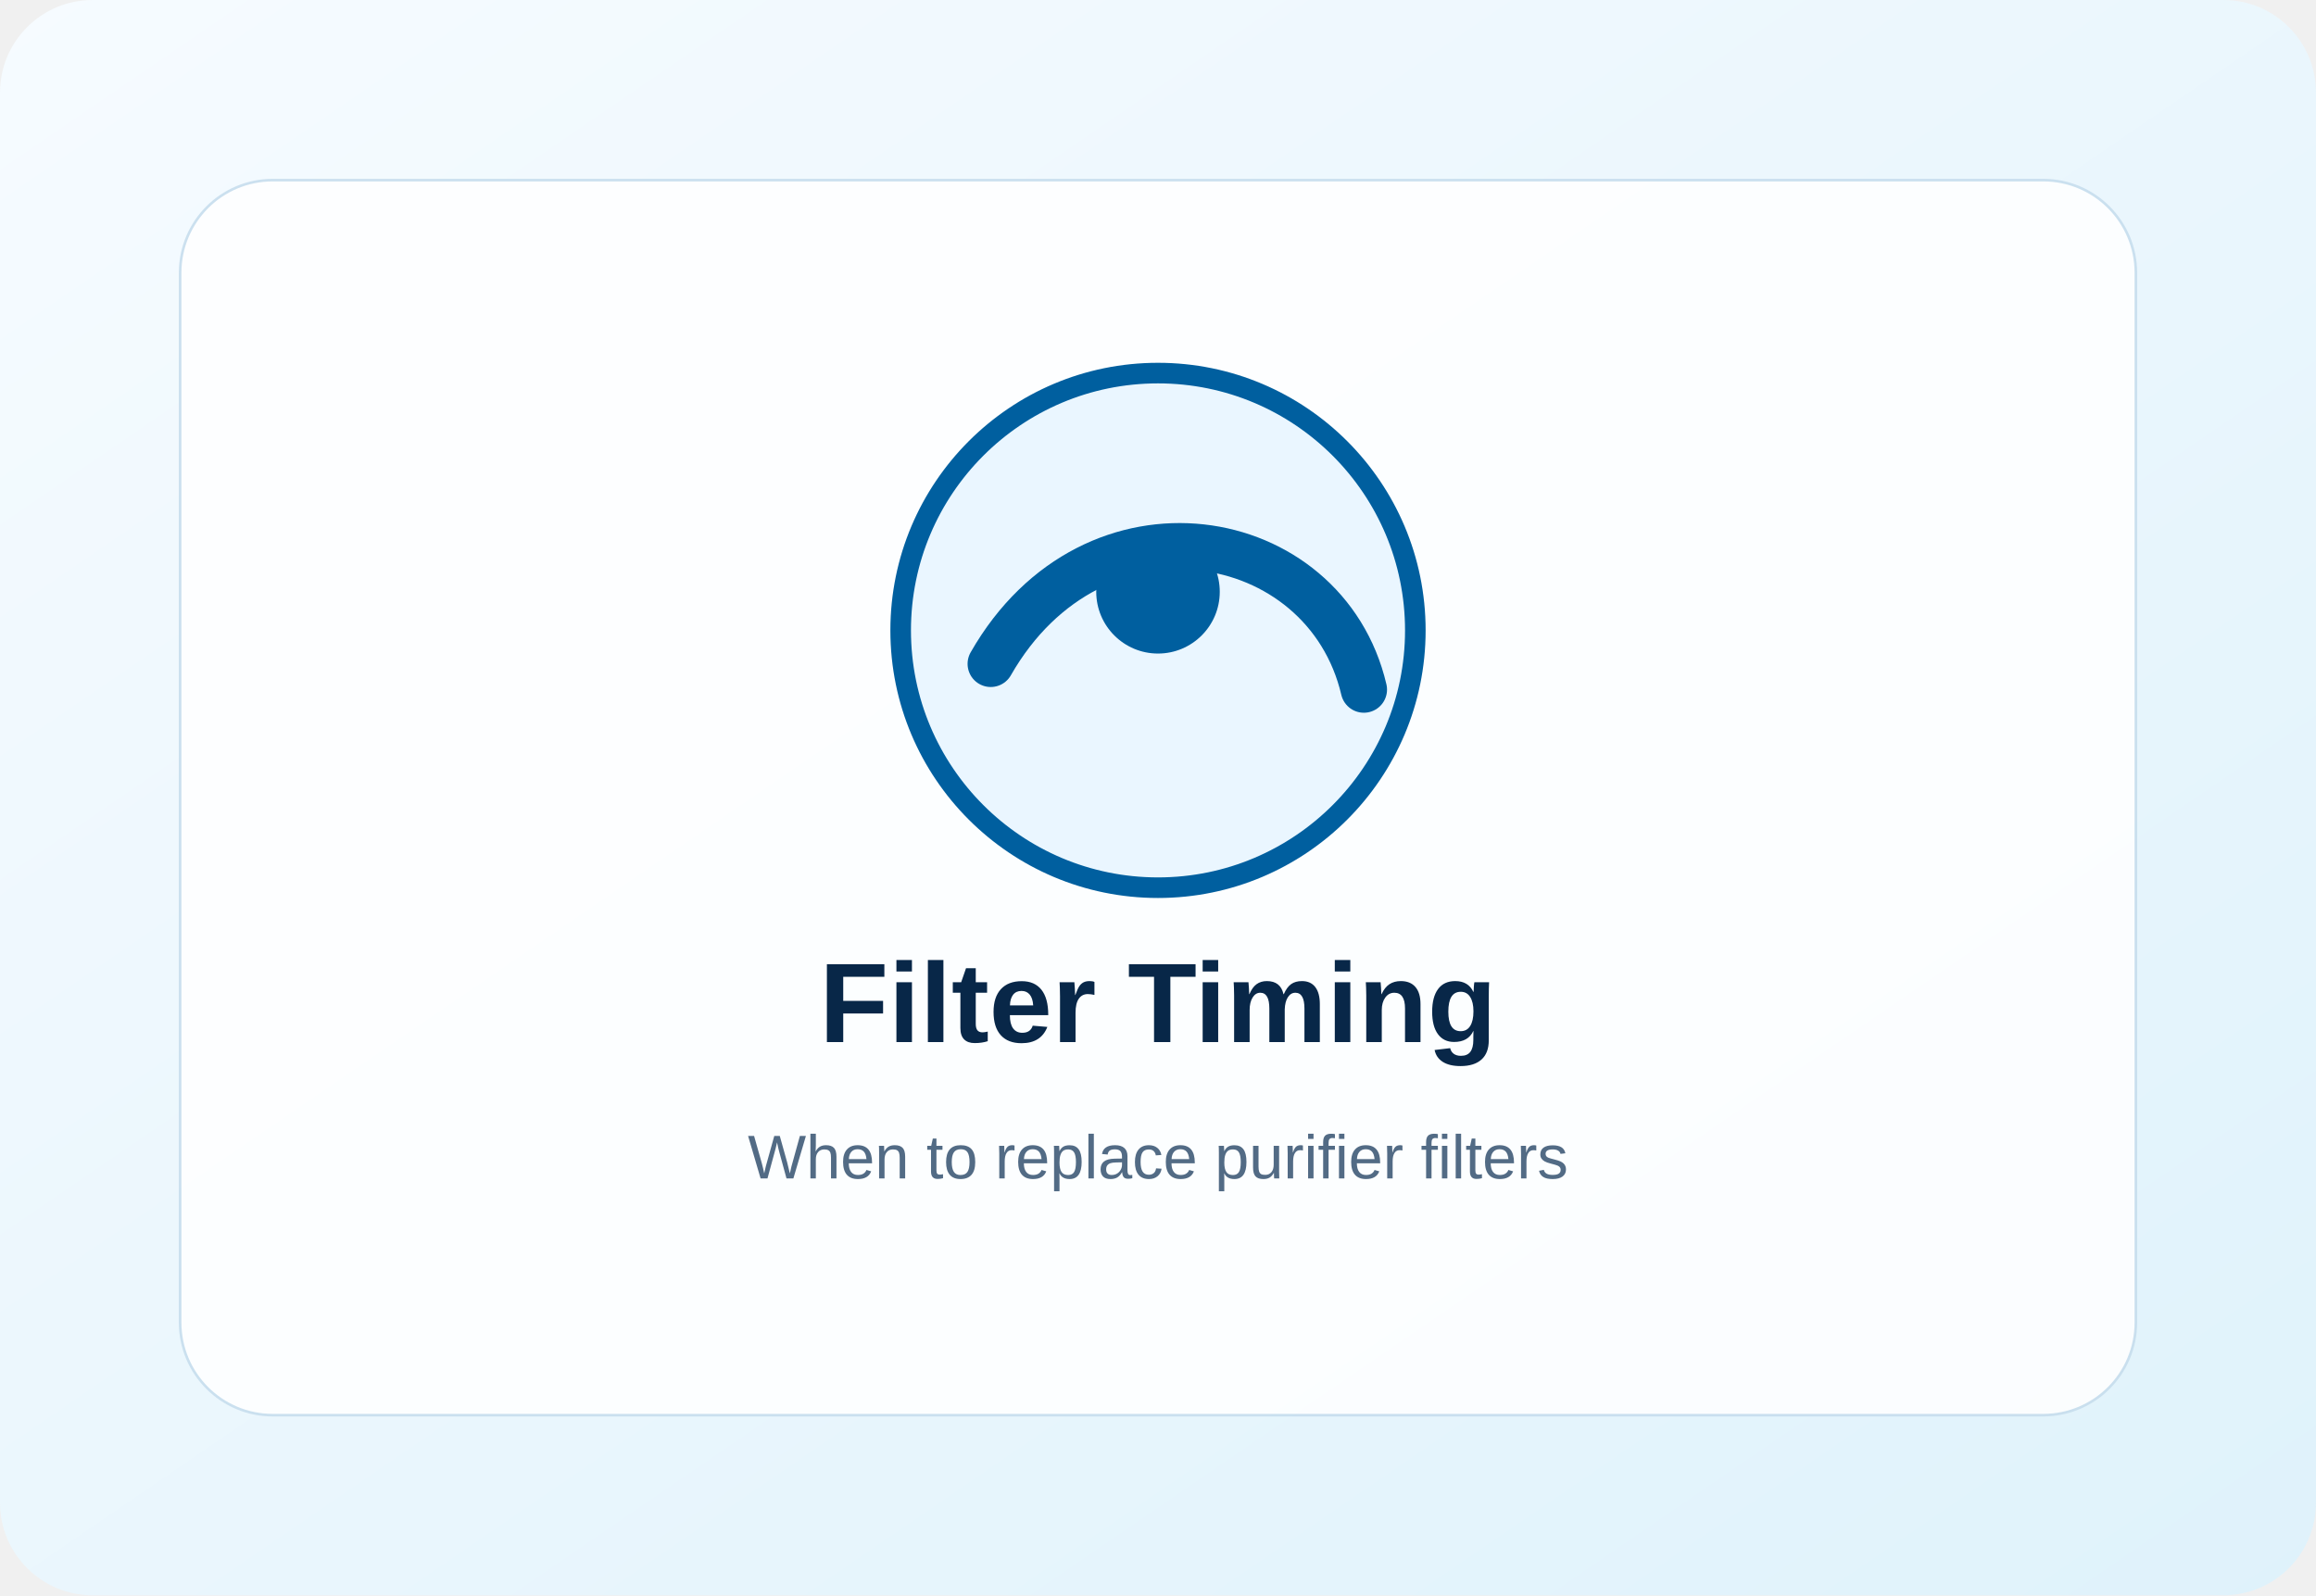
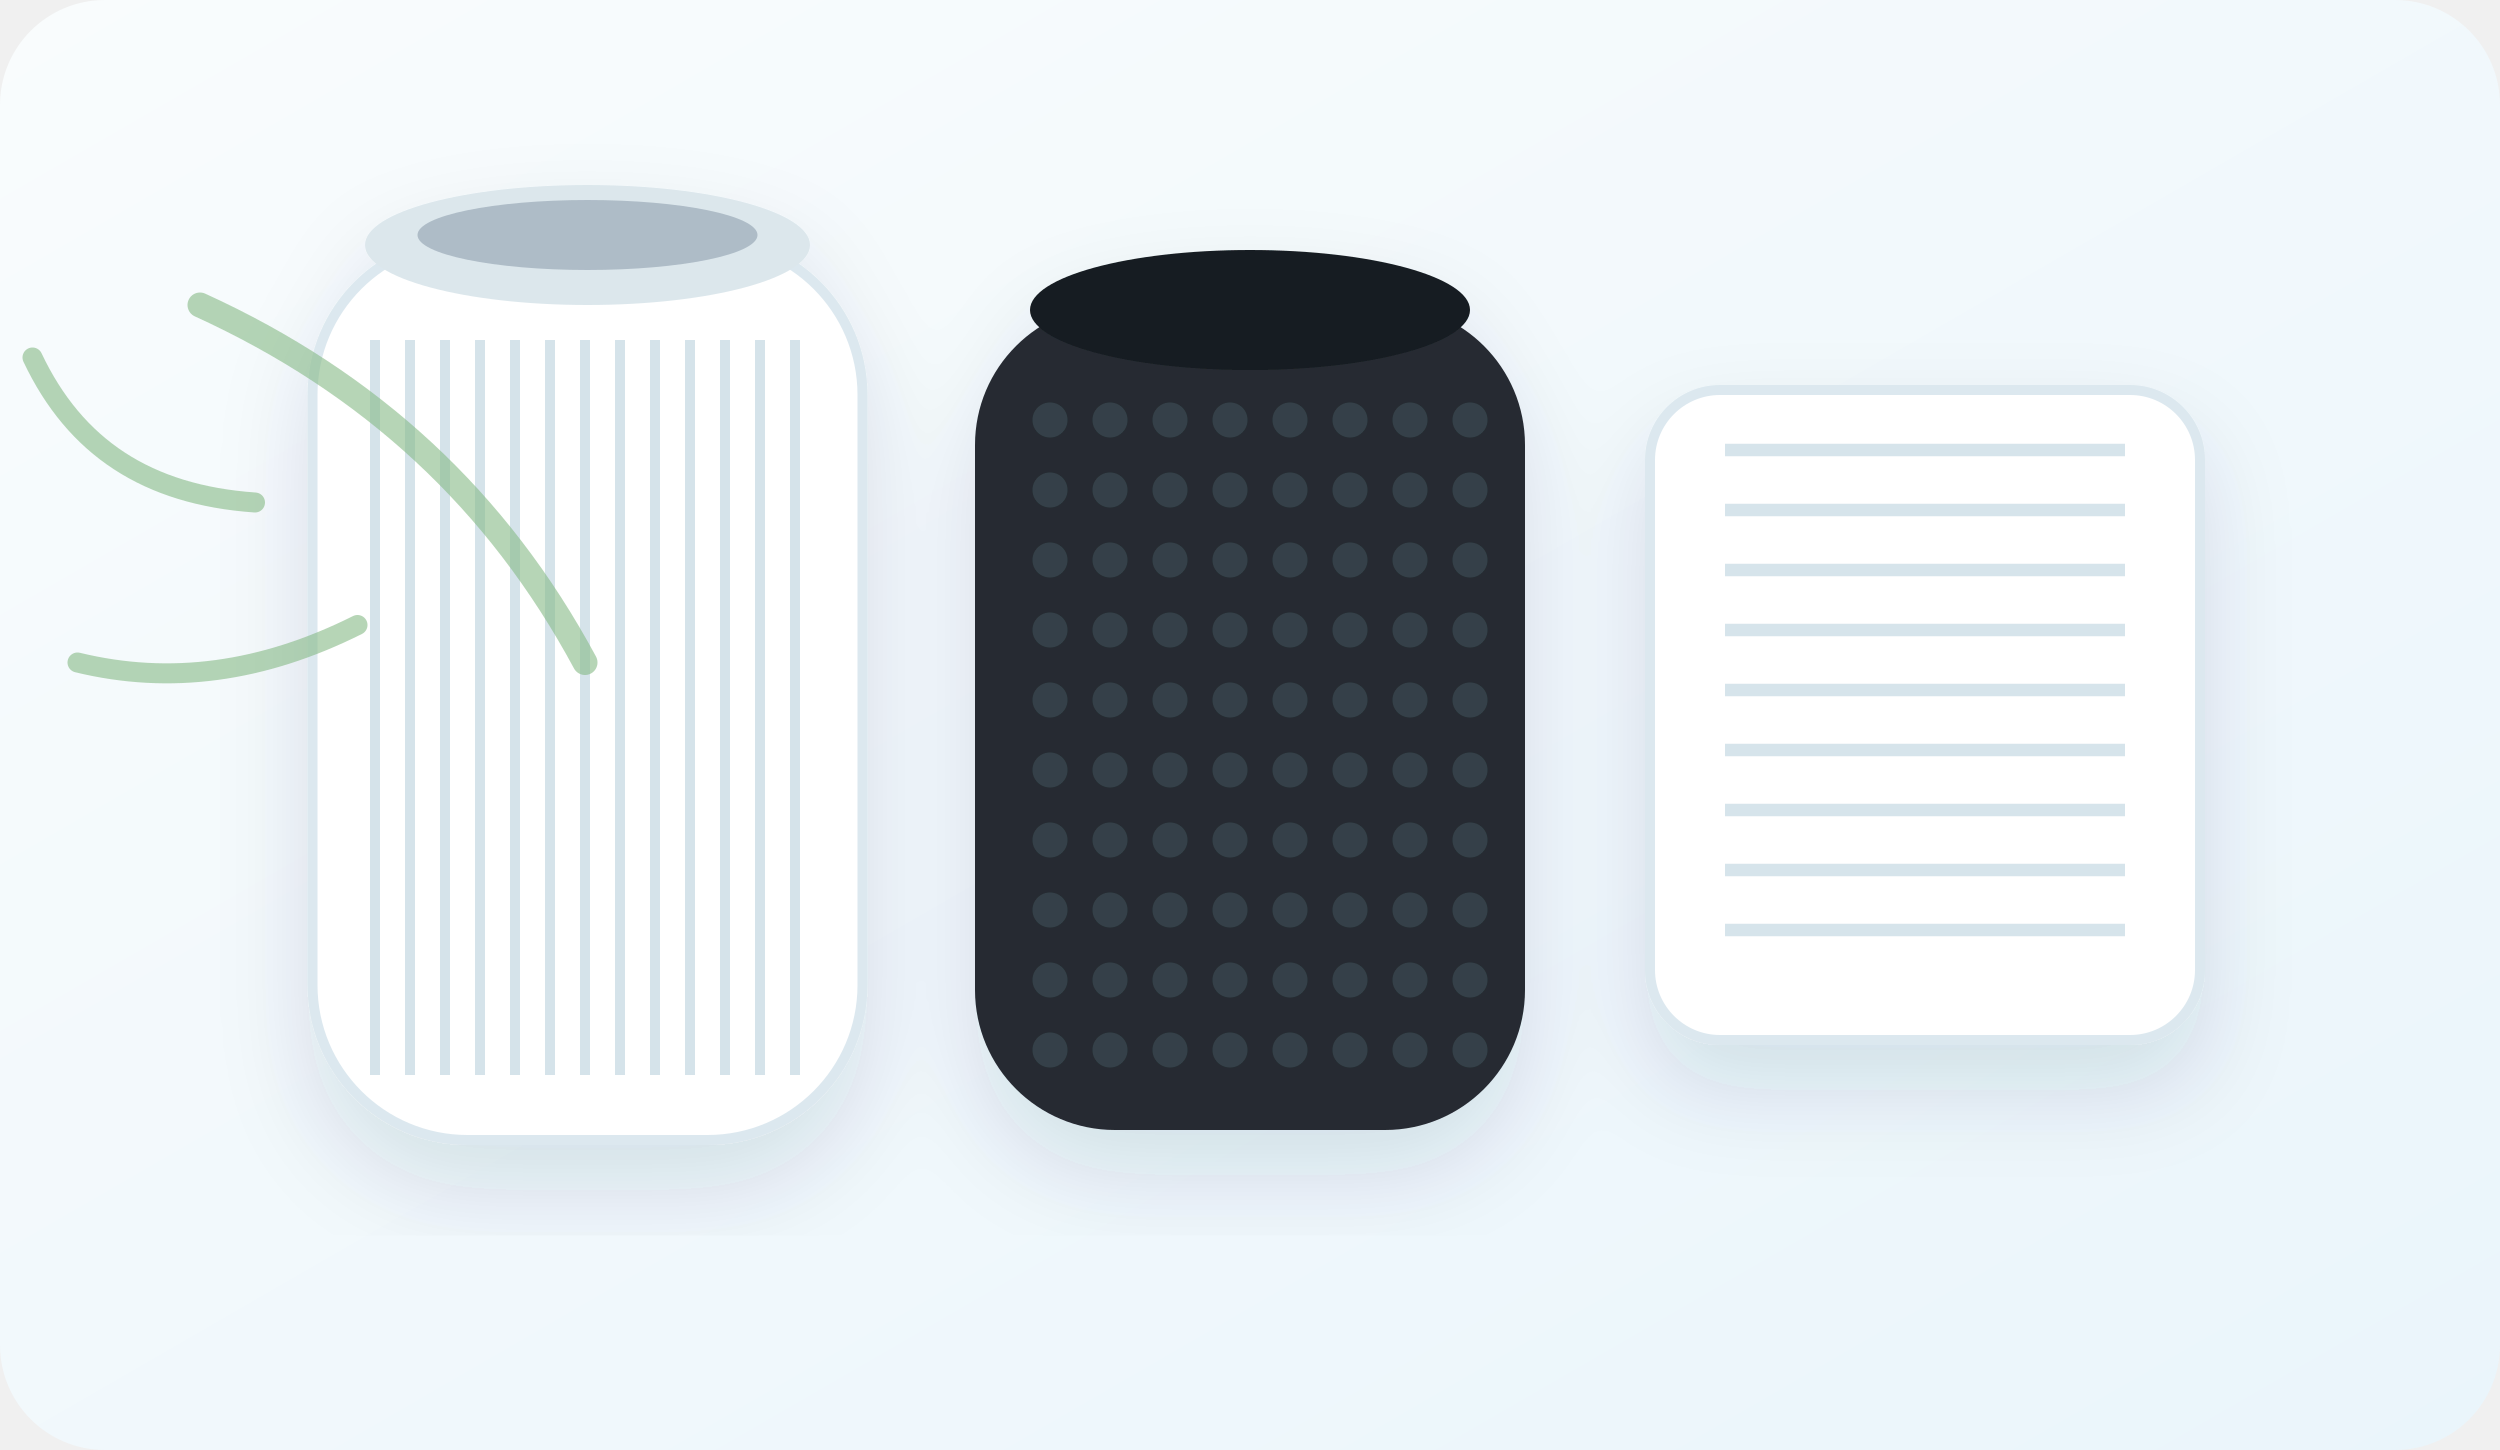
- <svg xmlns="http://www.w3.org/2000/svg" width="900" height="620" viewBox="0 0 900 620">
+ <svg xmlns="http://www.w3.org/2000/svg" viewBox="0 0 1000 580">
  <defs>
-     <linearGradient id="g" x1="0" y1="0" x2="1" y2="1">
-       <stop stop-color="#f6fbff" />
-       <stop offset="1" stop-color="#dff2fb" />
+     <linearGradient id="bg" x1="0" y1="0" x2="1" y2="1">
+       <stop stop-color="#f9fcfd" />
+       <stop offset="1" stop-color="#eaf5fb" />
    </linearGradient>
+     <filter id="s">
+       <feDropShadow dx="0" dy="18" stdDeviation="18" flood-color="#14345f" flood-opacity=".12" />
+     </filter>
  </defs>
-   <rect width="900" height="620" rx="36" fill="url(#g)" />
-   <rect x="70" y="70" width="760" height="480" rx="36" fill="#fff" opacity=".86" stroke="#c5dcec" />
-   <circle cx="450" cy="245" r="100" fill="#eaf6ff" stroke="#005f9f" stroke-width="8" />
-   <path d="M385 258c40-70 130-54 145 10" fill="none" stroke="#005f9f" stroke-width="18" stroke-linecap="round" />
-   <circle cx="450" cy="230" r="24" fill="#005f9f" />
-   <text x="450" y="405" text-anchor="middle" font-family="Arial, sans-serif" font-size="44" font-weight="800" fill="#082748">Filter Timing</text>
-   <text x="450" y="458" text-anchor="middle" font-family="Arial, sans-serif" font-size="24" fill="#526b85">When to replace purifier filters</text>
+   <rect width="1000" height="580" rx="42" fill="url(#bg)" />
+   <g filter="url(#s)">
+     <rect x="125" y="96" width="220" height="360" rx="62" fill="#fff" stroke="#dce8ef" stroke-width="4" />
+     <ellipse cx="235" cy="98" rx="89" ry="24" fill="#dce7ec" />
+     <ellipse cx="235" cy="94" rx="68" ry="14" fill="#aebcc7" />
+     <g stroke="#d5e3ea" stroke-width="4">
+       <line x1="150" y1="136" x2="150" y2="430" />
+       <line x1="164" y1="136" x2="164" y2="430" />
+       <line x1="178" y1="136" x2="178" y2="430" />
+       <line x1="192" y1="136" x2="192" y2="430" />
+       <line x1="206" y1="136" x2="206" y2="430" />
+       <line x1="220" y1="136" x2="220" y2="430" />
+       <line x1="234" y1="136" x2="234" y2="430" />
+       <line x1="248" y1="136" x2="248" y2="430" />
+       <line x1="262" y1="136" x2="262" y2="430" />
+       <line x1="276" y1="136" x2="276" y2="430" />
+       <line x1="290" y1="136" x2="290" y2="430" />
+       <line x1="304" y1="136" x2="304" y2="430" />
+       <line x1="318" y1="136" x2="318" y2="430" />
+     </g>
+     <rect x="390" y="122" width="220" height="330" rx="56" fill="#252b31" />
+     <ellipse cx="500" cy="124" rx="88" ry="24" fill="#171c21" />
+     <g fill="#35414a">
+       <circle cx="420" cy="168" r="7" />
+       <circle cx="444" cy="168" r="7" />
+       <circle cx="468" cy="168" r="7" />
+       <circle cx="492" cy="168" r="7" />
+       <circle cx="516" cy="168" r="7" />
+       <circle cx="540" cy="168" r="7" />
+       <circle cx="564" cy="168" r="7" />
+       <circle cx="588" cy="168" r="7" />
+       <circle cx="420" cy="196" r="7" />
+       <circle cx="444" cy="196" r="7" />
+       <circle cx="468" cy="196" r="7" />
+       <circle cx="492" cy="196" r="7" />
+       <circle cx="516" cy="196" r="7" />
+       <circle cx="540" cy="196" r="7" />
+       <circle cx="564" cy="196" r="7" />
+       <circle cx="588" cy="196" r="7" />
+       <circle cx="420" cy="224" r="7" />
+       <circle cx="444" cy="224" r="7" />
+       <circle cx="468" cy="224" r="7" />
+       <circle cx="492" cy="224" r="7" />
+       <circle cx="516" cy="224" r="7" />
+       <circle cx="540" cy="224" r="7" />
+       <circle cx="564" cy="224" r="7" />
+       <circle cx="588" cy="224" r="7" />
+       <circle cx="420" cy="252" r="7" />
+       <circle cx="444" cy="252" r="7" />
+       <circle cx="468" cy="252" r="7" />
+       <circle cx="492" cy="252" r="7" />
+       <circle cx="516" cy="252" r="7" />
+       <circle cx="540" cy="252" r="7" />
+       <circle cx="564" cy="252" r="7" />
+       <circle cx="588" cy="252" r="7" />
+       <circle cx="420" cy="280" r="7" />
+       <circle cx="444" cy="280" r="7" />
+       <circle cx="468" cy="280" r="7" />
+       <circle cx="492" cy="280" r="7" />
+       <circle cx="516" cy="280" r="7" />
+       <circle cx="540" cy="280" r="7" />
+       <circle cx="564" cy="280" r="7" />
+       <circle cx="588" cy="280" r="7" />
+       <circle cx="420" cy="308" r="7" />
+       <circle cx="444" cy="308" r="7" />
+       <circle cx="468" cy="308" r="7" />
+       <circle cx="492" cy="308" r="7" />
+       <circle cx="516" cy="308" r="7" />
+       <circle cx="540" cy="308" r="7" />
+       <circle cx="564" cy="308" r="7" />
+       <circle cx="588" cy="308" r="7" />
+       <circle cx="420" cy="336" r="7" />
+       <circle cx="444" cy="336" r="7" />
+       <circle cx="468" cy="336" r="7" />
+       <circle cx="492" cy="336" r="7" />
+       <circle cx="516" cy="336" r="7" />
+       <circle cx="540" cy="336" r="7" />
+       <circle cx="564" cy="336" r="7" />
+       <circle cx="588" cy="336" r="7" />
+       <circle cx="420" cy="364" r="7" />
+       <circle cx="444" cy="364" r="7" />
+       <circle cx="468" cy="364" r="7" />
+       <circle cx="492" cy="364" r="7" />
+       <circle cx="516" cy="364" r="7" />
+       <circle cx="540" cy="364" r="7" />
+       <circle cx="564" cy="364" r="7" />
+       <circle cx="588" cy="364" r="7" />
+       <circle cx="420" cy="392" r="7" />
+       <circle cx="444" cy="392" r="7" />
+       <circle cx="468" cy="392" r="7" />
+       <circle cx="492" cy="392" r="7" />
+       <circle cx="516" cy="392" r="7" />
+       <circle cx="540" cy="392" r="7" />
+       <circle cx="564" cy="392" r="7" />
+       <circle cx="588" cy="392" r="7" />
+       <circle cx="420" cy="420" r="7" />
+       <circle cx="444" cy="420" r="7" />
+       <circle cx="468" cy="420" r="7" />
+       <circle cx="492" cy="420" r="7" />
+       <circle cx="516" cy="420" r="7" />
+       <circle cx="540" cy="420" r="7" />
+       <circle cx="564" cy="420" r="7" />
+       <circle cx="588" cy="420" r="7" />
+     </g>
+     <rect x="660" y="156" width="220" height="260" rx="28" fill="#fff" stroke="#dce8ef" stroke-width="4" />
+     <g stroke="#d6e4eb" stroke-width="5">
+       <line x1="690" y1="180" x2="850" y2="180" />
+       <line x1="690" y1="204" x2="850" y2="204" />
+       <line x1="690" y1="228" x2="850" y2="228" />
+       <line x1="690" y1="252" x2="850" y2="252" />
+       <line x1="690" y1="276" x2="850" y2="276" />
+       <line x1="690" y1="300" x2="850" y2="300" />
+       <line x1="690" y1="324" x2="850" y2="324" />
+       <line x1="690" y1="348" x2="850" y2="348" />
+       <line x1="690" y1="372" x2="850" y2="372" />
+     </g>
+   </g>
+   <path d="M80 122c68 31 119 78 154 143" stroke="#85b985" stroke-width="10" fill="none" stroke-linecap="round" opacity=".6" />
+   <path d="M102 201c-43-3-72-22-89-58M143 250c-38 19-75 24-112 15" stroke="#85b985" stroke-width="8" fill="none" stroke-linecap="round" opacity=".6" />
</svg>
